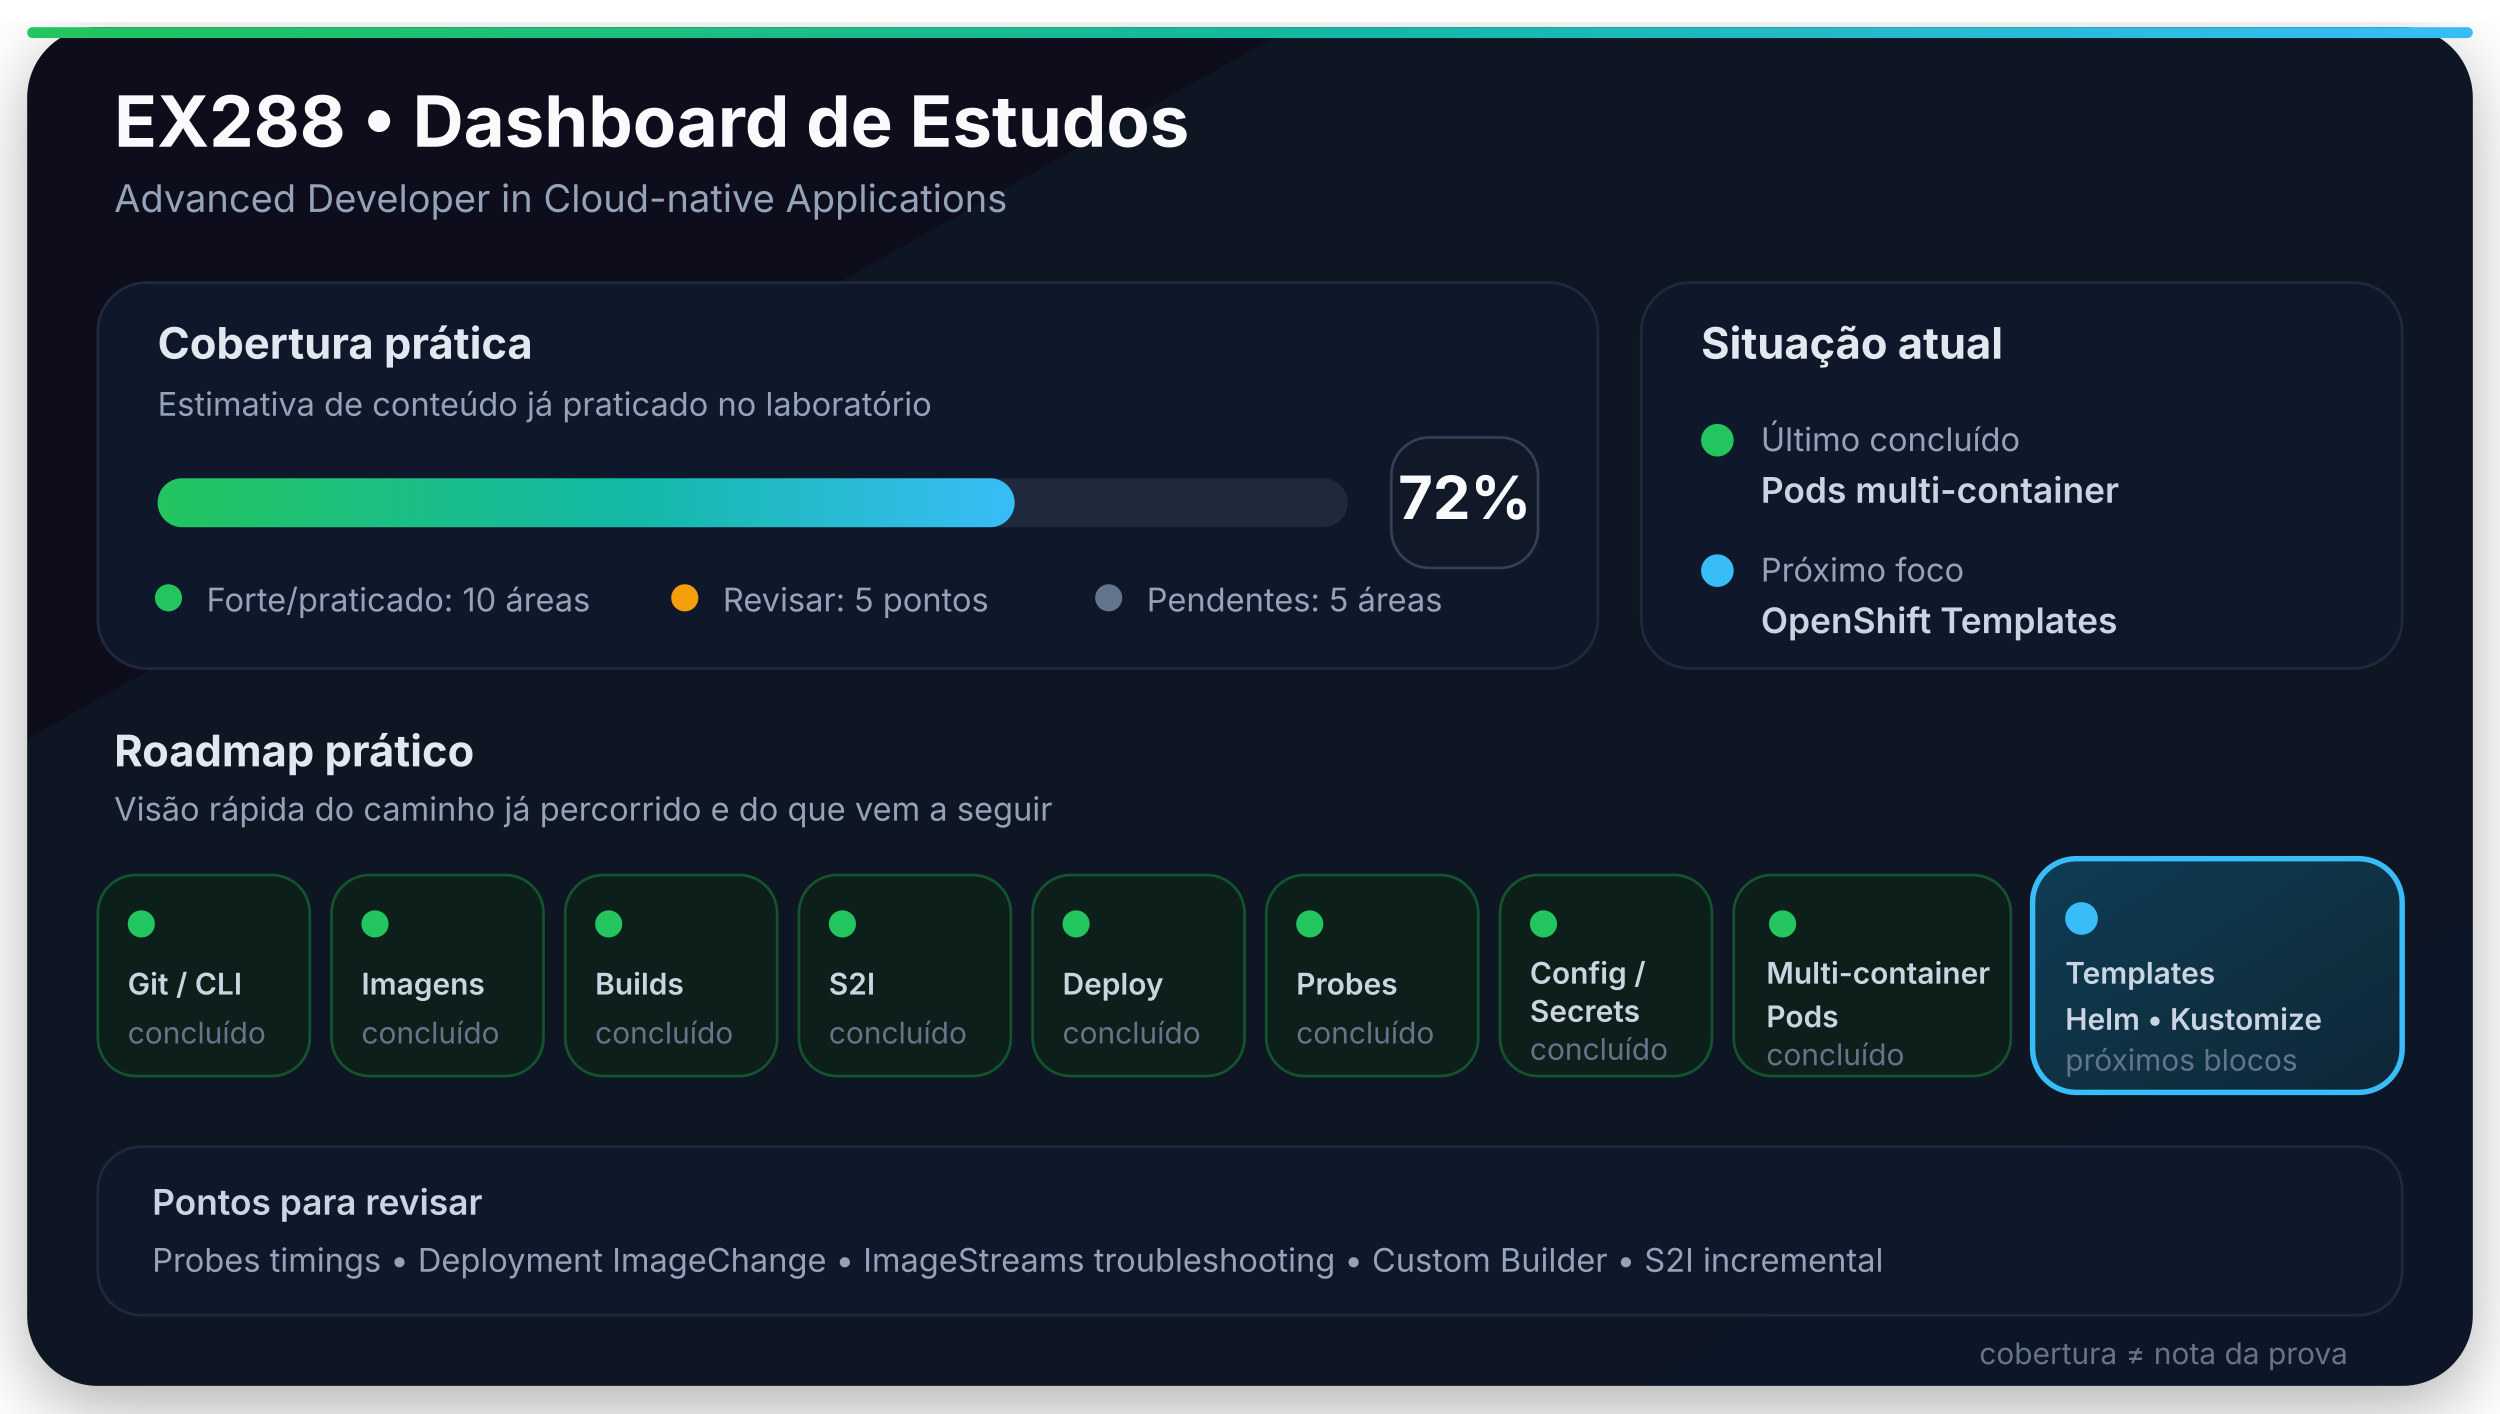
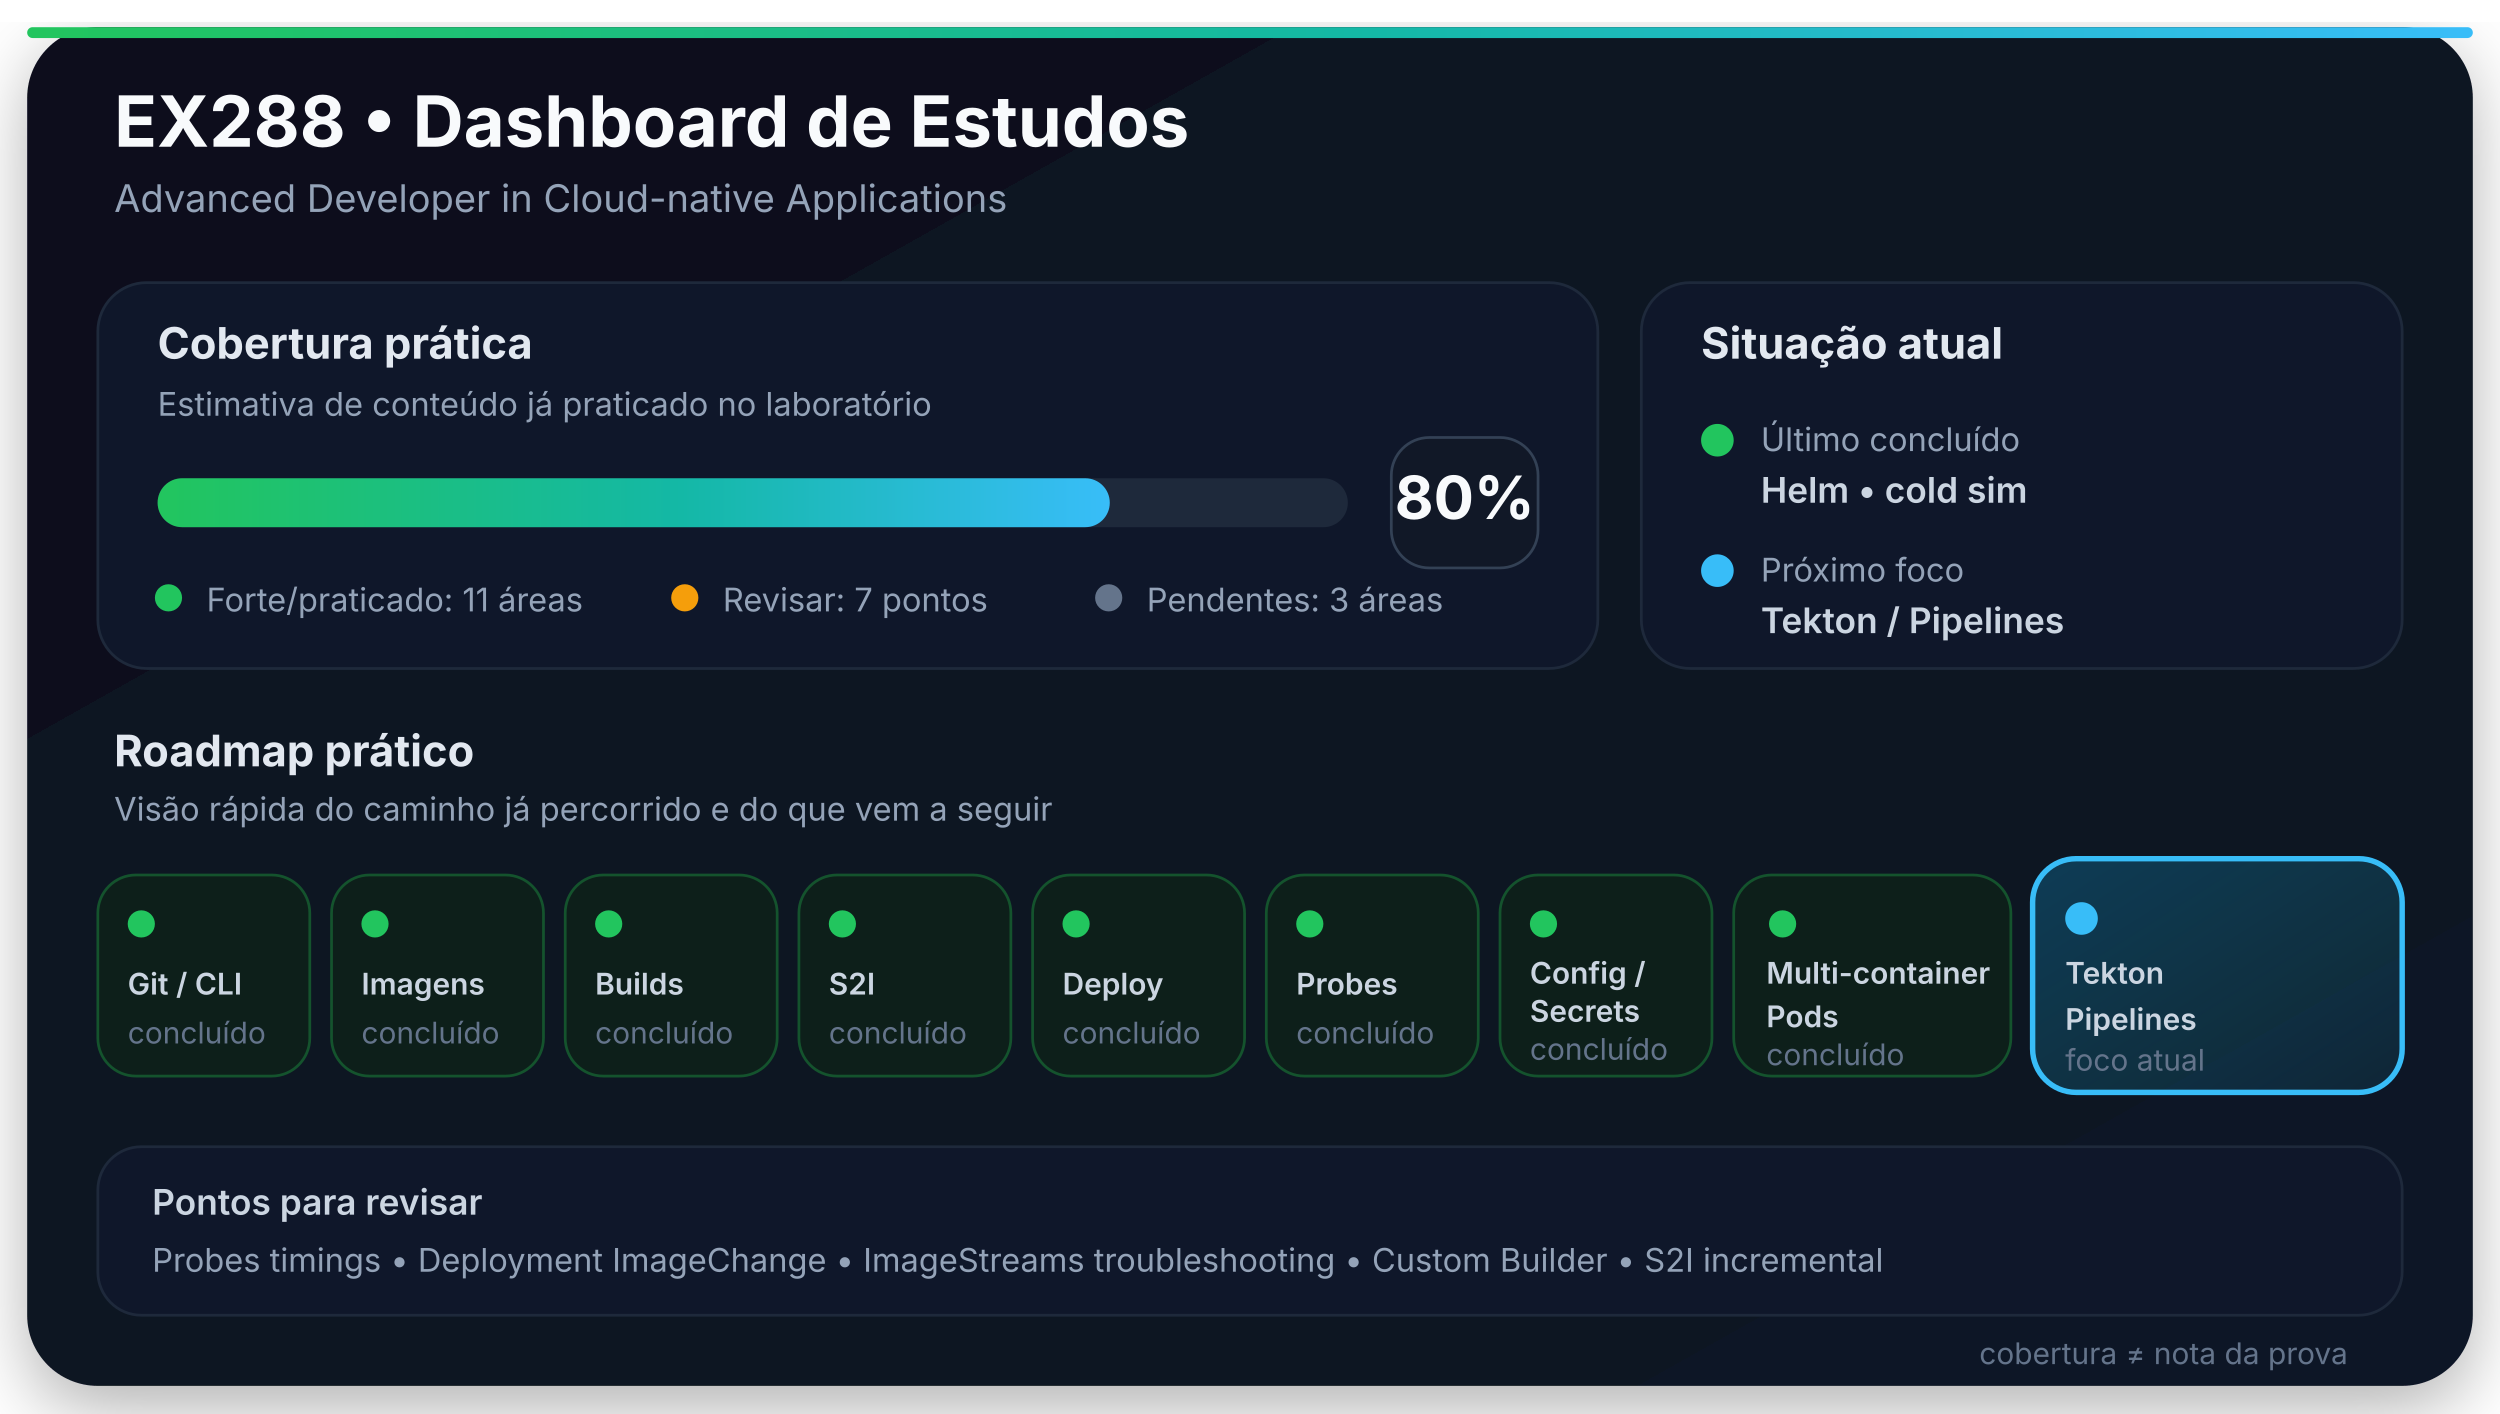
<svg xmlns="http://www.w3.org/2000/svg" width="920" height="520" viewBox="0 0 920 520" role="img" aria-labelledby="title desc">
  <defs>
    <linearGradient id="bg" x1="0" y1="0" x2="1" y2="1">
      <stop offset="0%" stop-color="#07111f" />
      <stop offset="52%" stop-color="#0b1220" />
      <stop offset="100%" stop-color="#111827" />
    </linearGradient>
    <linearGradient id="progress" x1="0" y1="0" x2="1" y2="0">
      <stop offset="0%" stop-color="#22c55e" />
      <stop offset="55%" stop-color="#14b8a6" />
      <stop offset="100%" stop-color="#38bdf8" />
    </linearGradient>
    <linearGradient id="current" x1="0" y1="0" x2="1" y2="1">
      <stop offset="0%" stop-color="#0ea5e9" stop-opacity="0.26" />
      <stop offset="100%" stop-color="#22d3ee" stop-opacity="0.08" />
    </linearGradient>
    <filter id="shadow" x="-20%" y="-20%" width="140%" height="140%">
      <feDropShadow dx="0" dy="8" stdDeviation="14" flood-color="#000000" flood-opacity="0.32" />
    </filter>
    <style>
      .title { font: 700 26px Inter, Segoe UI, Arial, sans-serif; fill: #f8fafc; }
      .subtitle { font: 400 14px Inter, Segoe UI, Arial, sans-serif; fill: #94a3b8; }
      .section { font: 700 16px Inter, Segoe UI, Arial, sans-serif; fill: #e2e8f0; }
      .label { font: 600 13px Inter, Segoe UI, Arial, sans-serif; fill: #cbd5e1; }
      .small { font: 400 12px Inter, Segoe UI, Arial, sans-serif; fill: #94a3b8; }
      .tiny { font: 400 11px Inter, Segoe UI, Arial, sans-serif; fill: #64748b; }
      .value { font: 700 22px Inter, Segoe UI, Arial, sans-serif; fill: #f8fafc; }
      .domain { font: 600 11px Inter, Segoe UI, Arial, sans-serif; fill: #cbd5e1; }
    </style>
  </defs>
  <rect x="10" y="10" width="900" height="500" rx="26" fill="url(#bg)" filter="url(#shadow)" />
  <rect x="10" y="10" width="900" height="4" rx="2" fill="url(#progress)" />
  <text x="42" y="54" class="title">EX288 • Dashboard de Estudos</text>
  <text x="42" y="78" class="subtitle">Advanced Developer in Cloud-native Applications</text>
  <rect x="36" y="104" width="552" height="142" rx="18" fill="#0f172a" stroke="#1e293b" />
  <text x="58" y="132" class="section">Cobertura prática</text>
  <text x="58" y="153" class="small">Estimativa de conteúdo já praticado no laboratório</text>
  <rect x="58" y="176" width="438" height="18" rx="9" fill="#1e293b" />
-   <rect x="58" y="176" width="315.4" height="18" rx="9" fill="url(#progress)" />
+   <rect x="58" y="176" width="350.4" height="18" rx="9" fill="url(#progress)" />
  <rect x="512" y="161" width="54" height="48" rx="14" fill="#111827" stroke="#334155" />
-   <text x="539" y="191" text-anchor="middle" class="value">72%</text>
+   <text x="539" y="191" text-anchor="middle" class="value">80%</text>
  <circle cx="62" cy="220" r="5" fill="#22c55e" />
-   <text x="76" y="225" class="small">Forte/praticado: 10 áreas</text>
+   <text x="76" y="225" class="small">Forte/praticado: 11 áreas</text>
  <circle cx="252" cy="220" r="5" fill="#f59e0b" />
-   <text x="266" y="225" class="small">Revisar: 5 pontos</text>
+   <text x="266" y="225" class="small">Revisar: 7 pontos</text>
  <circle cx="408" cy="220" r="5" fill="#64748b" />
-   <text x="422" y="225" class="small">Pendentes: 5 áreas</text>
+   <text x="422" y="225" class="small">Pendentes: 3 áreas</text>
  <rect x="604" y="104" width="280" height="142" rx="18" fill="#0f172a" stroke="#1e293b" />
  <text x="626" y="132" class="section">Situação atual</text>
  <circle cx="632" cy="162" r="6" fill="#22c55e" />
  <text x="648" y="166" class="small">Último concluído</text>
-   <text x="648" y="185" class="label">Pods multi-container</text>
+   <text x="648" y="185" class="label">Helm • cold sim</text>
  <circle cx="632" cy="210" r="6" fill="#38bdf8" />
  <text x="648" y="214" class="small">Próximo foco</text>
-   <text x="648" y="233" class="label">OpenShift Templates</text>
+   <text x="648" y="233" class="label">Tekton / Pipelines</text>
  <text x="42" y="282" class="section">Roadmap prático</text>
  <text x="42" y="302" class="small">Visão rápida do caminho já percorrido e do que vem a seguir</text>
  <g>
    <rect x="36" y="322" width="78" height="74" rx="14" fill="#0d1f1a" stroke="#14532d" />
    <circle cx="52" cy="340" r="5" fill="#22c55e" />
    <text x="47" y="366" class="domain">Git / CLI</text>
    <text x="47" y="384" class="tiny">concluído</text>
    <rect x="122" y="322" width="78" height="74" rx="14" fill="#0d1f1a" stroke="#14532d" />
    <circle cx="138" cy="340" r="5" fill="#22c55e" />
    <text x="133" y="366" class="domain">Imagens</text>
    <text x="133" y="384" class="tiny">concluído</text>
    <rect x="208" y="322" width="78" height="74" rx="14" fill="#0d1f1a" stroke="#14532d" />
    <circle cx="224" cy="340" r="5" fill="#22c55e" />
    <text x="219" y="366" class="domain">Builds</text>
    <text x="219" y="384" class="tiny">concluído</text>
    <rect x="294" y="322" width="78" height="74" rx="14" fill="#0d1f1a" stroke="#14532d" />
    <circle cx="310" cy="340" r="5" fill="#22c55e" />
    <text x="305" y="366" class="domain">S2I</text>
    <text x="305" y="384" class="tiny">concluído</text>
    <rect x="380" y="322" width="78" height="74" rx="14" fill="#0d1f1a" stroke="#14532d" />
    <circle cx="396" cy="340" r="5" fill="#22c55e" />
    <text x="391" y="366" class="domain">Deploy</text>
    <text x="391" y="384" class="tiny">concluído</text>
    <rect x="466" y="322" width="78" height="74" rx="14" fill="#0d1f1a" stroke="#14532d" />
    <circle cx="482" cy="340" r="5" fill="#22c55e" />
    <text x="477" y="366" class="domain">Probes</text>
    <text x="477" y="384" class="tiny">concluído</text>
    <rect x="552" y="322" width="78" height="74" rx="14" fill="#0d1f1a" stroke="#14532d" />
    <circle cx="568" cy="340" r="5" fill="#22c55e" />
    <text x="563" y="362" class="domain">Config /</text>
    <text x="563" y="376" class="domain">Secrets</text>
    <text x="563" y="390" class="tiny">concluído</text>
    <rect x="638" y="322" width="102" height="74" rx="14" fill="#0d1f1a" stroke="#14532d" />
    <circle cx="656" cy="340" r="5" fill="#22c55e" />
    <text x="650" y="362" class="domain">Multi-container</text>
    <text x="650" y="378" class="domain">Pods</text>
    <text x="650" y="392" class="tiny">concluído</text>
  </g>
  <rect x="748" y="316" width="136" height="86" rx="16" fill="url(#current)" stroke="#38bdf8" stroke-width="2" />
  <circle cx="766" cy="338" r="6" fill="#38bdf8" />
-   <text x="760" y="362" class="domain">Templates</text>
-   <text x="760" y="379" class="domain">Helm • Kustomize</text>
-   <text x="760" y="394" class="tiny">próximos blocos</text>
+   <text x="760" y="362" class="domain">Tekton</text>
+   <text x="760" y="379" class="domain">Pipelines</text>
+   <text x="760" y="394" class="tiny">foco atual</text>
  <rect x="36" y="422" width="848" height="62" rx="16" fill="#0f172a" stroke="#1e293b" />
  <text x="56" y="447" class="label">Pontos para revisar</text>
  <text x="56" y="468" class="small">Probes timings • Deployment ImageChange • ImageStreams troubleshooting • Custom Builder • S2I incremental</text>
  <text x="864" y="502" text-anchor="end" class="tiny">cobertura ≠ nota da prova</text>
</svg>
